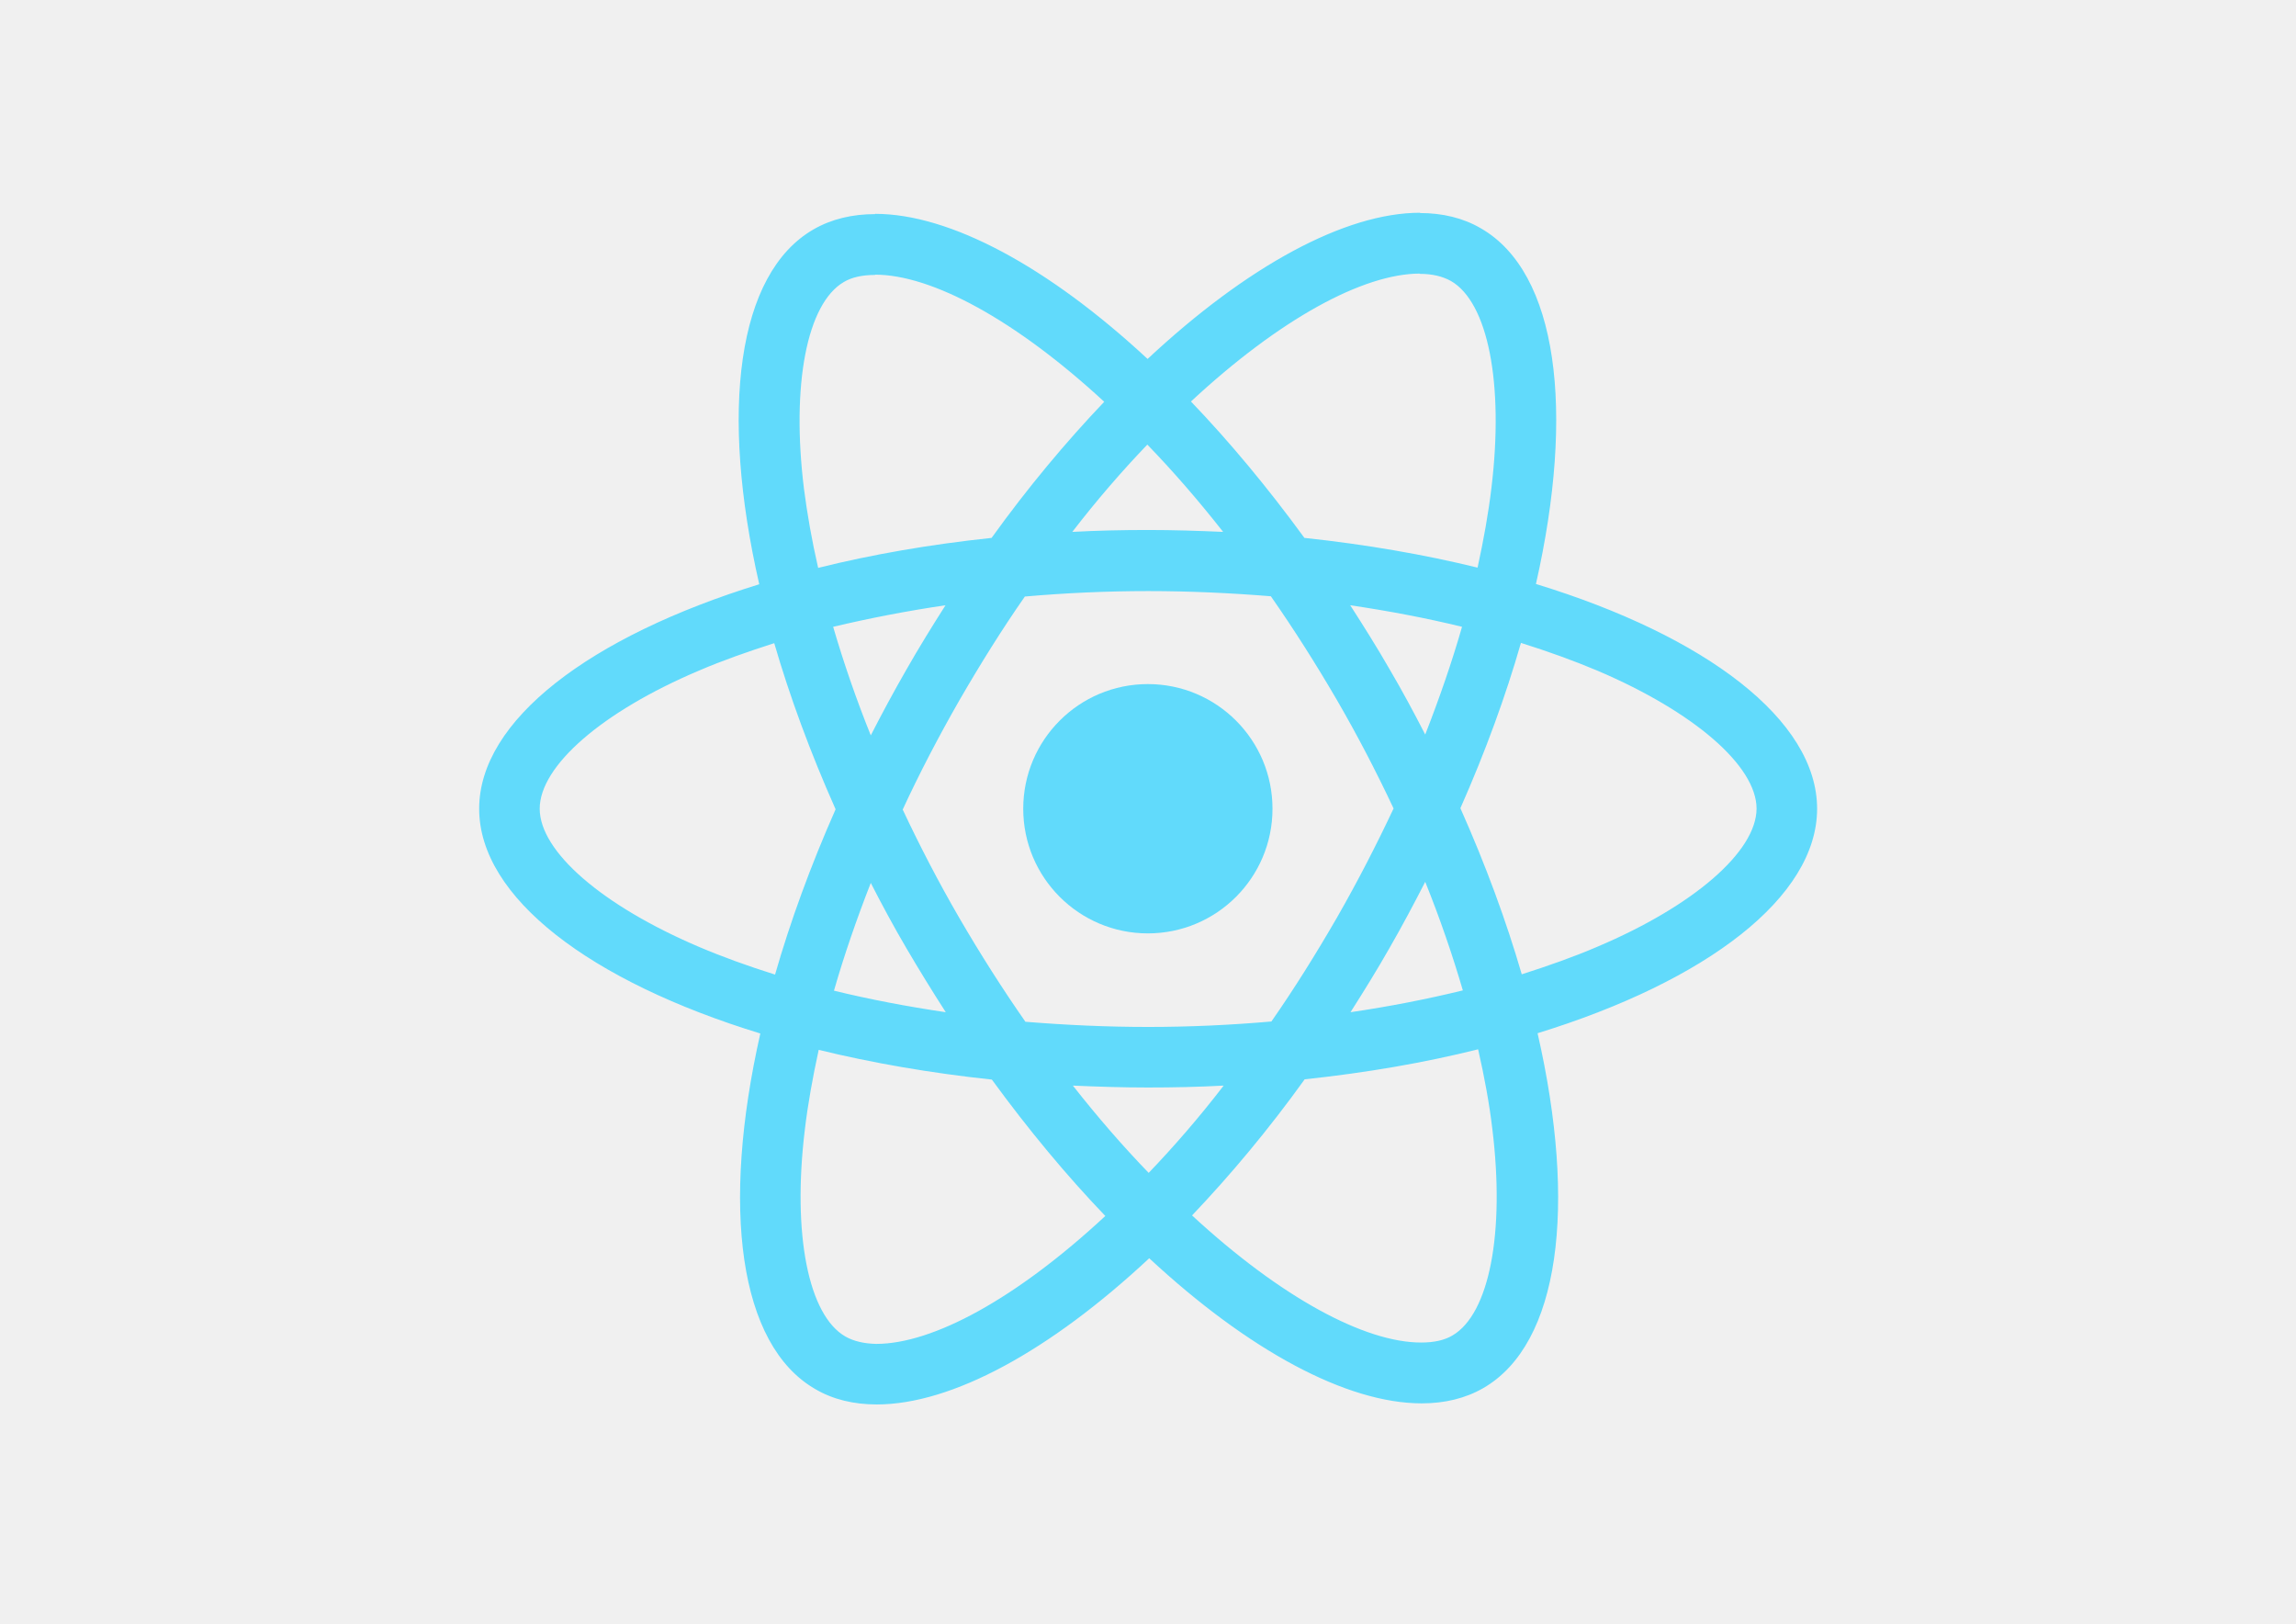
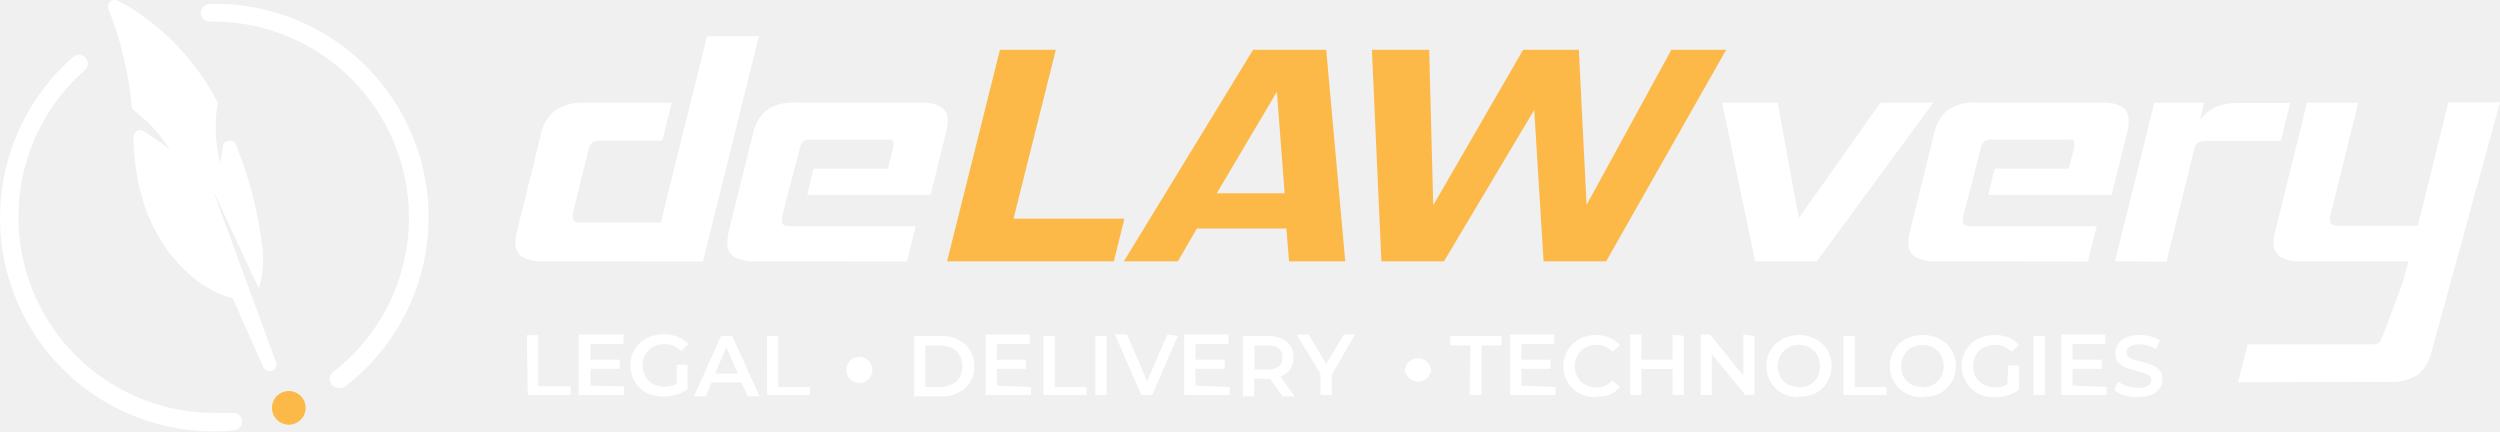
- <svg xmlns="http://www.w3.org/2000/svg" viewBox="0 0 841.9 595.3">
-   <g fill="#61DAFB">
-     <path d="M666.3 296.5c0-32.5-40.7-63.3-103.1-82.4 14.4-63.6 8-114.2-20.2-130.4-6.5-3.8-14.1-5.6-22.4-5.6v22.3c4.6 0 8.3.9 11.4 2.6 13.6 7.8 19.5 37.5 14.9 75.7-1.1 9.4-2.9 19.3-5.1 29.4-19.6-4.8-41-8.5-63.5-10.9-13.5-18.5-27.5-35.3-41.6-50 32.6-30.3 63.2-46.9 84-46.9V78c-27.5 0-63.5 19.6-99.9 53.6-36.4-33.8-72.4-53.2-99.9-53.2v22.3c20.7 0 51.4 16.5 84 46.6-14 14.7-28 31.4-41.3 49.9-22.6 2.4-44 6.1-63.6 11-2.3-10-4-19.7-5.2-29-4.7-38.2 1.1-67.9 14.6-75.8 3-1.8 6.9-2.6 11.5-2.6V78.5c-8.4 0-16 1.8-22.6 5.6-28.1 16.2-34.4 66.7-19.9 130.1-62.2 19.2-102.7 49.9-102.7 82.3 0 32.5 40.7 63.3 103.1 82.4-14.4 63.6-8 114.2 20.2 130.4 6.5 3.8 14.1 5.6 22.5 5.6 27.5 0 63.5-19.6 99.9-53.6 36.4 33.8 72.4 53.2 99.9 53.2 8.4 0 16-1.8 22.6-5.6 28.1-16.2 34.4-66.7 19.9-130.1 62-19.1 102.5-49.9 102.5-82.3zm-130.2-66.7c-3.7 12.9-8.3 26.2-13.5 39.5-4.1-8-8.4-16-13.1-24-4.6-8-9.5-15.8-14.4-23.4 14.2 2.1 27.9 4.7 41 7.9zm-45.8 106.5c-7.8 13.5-15.8 26.3-24.1 38.2-14.9 1.3-30 2-45.2 2-15.1 0-30.2-.7-45-1.9-8.3-11.9-16.4-24.6-24.2-38-7.6-13.1-14.5-26.4-20.8-39.8 6.2-13.4 13.2-26.8 20.7-39.9 7.8-13.5 15.8-26.3 24.1-38.2 14.9-1.3 30-2 45.2-2 15.1 0 30.2.7 45 1.9 8.3 11.9 16.4 24.6 24.2 38 7.6 13.1 14.5 26.4 20.8 39.8-6.3 13.4-13.2 26.8-20.7 39.9zm32.3-13c5.4 13.4 10 26.8 13.8 39.8-13.1 3.2-26.9 5.9-41.2 8 4.9-7.7 9.8-15.6 14.4-23.7 4.6-8 8.9-16.1 13-24.1zM421.2 430c-9.3-9.6-18.6-20.3-27.8-32 9 .4 18.2.7 27.5.7 9.4 0 18.7-.2 27.8-.7-9 11.7-18.3 22.4-27.5 32zm-74.4-58.9c-14.2-2.1-27.9-4.7-41-7.9 3.7-12.9 8.3-26.2 13.5-39.5 4.1 8 8.4 16 13.1 24 4.7 8 9.5 15.8 14.4 23.4zM420.7 163c9.3 9.6 18.6 20.3 27.8 32-9-.4-18.2-.7-27.5-.7-9.4 0-18.7.2-27.8.7 9-11.7 18.3-22.4 27.5-32zm-74 58.9c-4.9 7.7-9.8 15.6-14.4 23.7-4.6 8-8.9 16-13 24-5.4-13.4-10-26.8-13.8-39.8 13.1-3.1 26.9-5.8 41.2-7.9zm-90.5 125.2c-35.4-15.1-58.3-34.9-58.3-50.6 0-15.7 22.9-35.6 58.3-50.6 8.6-3.7 18-7 27.7-10.1 5.7 19.6 13.2 40 22.5 60.9-9.2 20.8-16.6 41.1-22.2 60.6-9.9-3.1-19.3-6.5-28-10.2zM310 490c-13.6-7.8-19.5-37.5-14.9-75.7 1.1-9.4 2.9-19.3 5.1-29.4 19.6 4.8 41 8.5 63.5 10.9 13.5 18.5 27.5 35.3 41.6 50-32.6 30.3-63.2 46.9-84 46.9-4.5-.1-8.3-1-11.3-2.7zm237.2-76.2c4.7 38.2-1.1 67.9-14.6 75.8-3 1.8-6.9 2.6-11.5 2.6-20.7 0-51.4-16.5-84-46.6 14-14.7 28-31.4 41.3-49.9 22.6-2.4 44-6.1 63.6-11 2.3 10.1 4.1 19.8 5.2 29.1zm38.5-66.7c-8.6 3.7-18 7-27.7 10.1-5.7-19.6-13.2-40-22.5-60.9 9.2-20.8 16.6-41.1 22.2-60.6 9.9 3.1 19.3 6.5 28.1 10.2 35.4 15.1 58.3 34.9 58.3 50.6-.1 15.7-23 35.6-58.4 50.6zM320.8 78.4z" />
-     <circle cx="420.9" cy="296.5" r="45.7" />
-     <path d="M520.5 78.1z" />
+ <svg xmlns="http://www.w3.org/2000/svg" width="514.104" height="88.716" viewBox="0 0 514.104 88.716">
+   <g id="Group_4142" data-name="Group 4142" transform="translate(-1087.611 -1475.27)">
+     <g id="Component_73_2" data-name="Component 73 2" transform="translate(1193.592 1482.719)">
+       <path id="path22" d="M124.856,367.939a8.229,8.229,0,0,1-4.567-.906,3.335,3.335,0,0,1-1.414-2.936,11.892,11.892,0,0,1,.362-2.537l4.93-19.864a7.9,7.9,0,0,1,2.972-4.821,9.57,9.57,0,0,1,5.763-1.559h18.124l-1.957,7.793H136.382a3.154,3.154,0,0,0-1.7.363,2.574,2.574,0,0,0-.761,1.45l-3.262,13.231a6.713,6.713,0,0,0,0,.834q0,.979,1.74.979h16.384l9.5-38.314h10.657l-11.491,46.325Z" transform="translate(-118.868 -321.65)" fill="#fff" />
+       <path id="path26" d="M136.915,358.069a8.626,8.626,0,0,1-4.64-.906,3.262,3.262,0,0,1-1.378-2.936,11.887,11.887,0,0,1,.363-2.537l4.93-19.864A8.591,8.591,0,0,1,138.945,327,9.424,9.424,0,0,1,145,325.445h25.845a7.25,7.25,0,0,1,4.1.942,3.226,3.226,0,0,1,1.269,2.791,10.586,10.586,0,0,1-.326,2.392L172.728,344.4H147.355l1.269-5.4h15.3l1.124-4.386a2.249,2.249,0,0,0,0-.834.725.725,0,0,0-.326-.725,2.9,2.9,0,0,0-1.232,0H148.3a2.9,2.9,0,0,0-1.74.326,2.791,2.791,0,0,0-.761,1.486L142.171,348.9v.58a1.343,1.343,0,0,0,0,.4.725.725,0,0,0,.4.761,2.826,2.826,0,0,0,1.341.217h25.736l-1.812,7.25Z" transform="translate(-87.321 -311.78)" fill="#fff" />
+       <path id="path30" d="M177.651,365.918H143.36l10.874-43.5h11.491l-8.7,34.726h22.8Z" transform="translate(-54.582 -319.629)" fill="#fcb948" />
+       <path id="path34" d="M184.853,331.047l-12.361,20.879h13.956Zm2.5,34.871-.544-6.742H168.4l-3.915,6.742H153.39l26.57-43.5H195l3.915,43.5Z" transform="translate(-28.255 -319.629)" fill="#fcb948" />
+       <path id="path38" d="M202.766,365.918l-1.921-31.137-18.559,31.137H169.417l-1.957-43.5h11.781l.834,31.971,18.487-31.971h11.454l1.595,31.9,17.435-31.9h11.273l-24.685,43.5Z" transform="translate(8.676 -319.629)" fill="#fcb948" />
+       <path id="path42" d="M194.108,358.043,187.33,325.42h11.418l4.35,23.742,16.783-23.742h10.874L206.8,358.043Z" transform="translate(60.831 -311.754)" fill="#fff" />
+       <path id="path46" d="M203.947,358.068a8.555,8.555,0,0,1-4.64-.906,3.371,3.371,0,0,1-1.414-2.936,11.928,11.928,0,0,1,.4-2.538l4.894-19.864A8.771,8.771,0,0,1,205.941,327a9.569,9.569,0,0,1,6.09-1.559h25.809a7.25,7.25,0,0,1,4.132.942,3.263,3.263,0,0,1,1.232,2.791,10.549,10.549,0,0,1-.29,2.392l-3.19,12.832H214.35l1.3-5.4h15.261l1.124-4.386a7.238,7.238,0,0,0,0-.834.761.761,0,0,0-.326-.725,3.009,3.009,0,0,0-1.269,0H215.293a2.863,2.863,0,0,0-1.74.326,2.79,2.79,0,0,0-.761,1.486L209.167,348.9a1.811,1.811,0,0,0,0,.58,1.343,1.343,0,0,0,0,.4.761.761,0,0,0,.362.761,2.972,2.972,0,0,0,1.377.218h25.736l-1.812,7.25Z" transform="translate(88.545 -311.779)" fill="#fff" />
+       <path id="path50" d="M209.62,358.043,217.7,325.42h10.258l-.906,3.625a8.663,8.663,0,0,1,3.226-2.719,10.112,10.112,0,0,1,4.277-.834h11.092l-1.957,7.793h-15.26a3.081,3.081,0,0,0-1.7.363,2.319,2.319,0,0,0-.87,1.45L220.2,358.116Z" transform="translate(119.338 -311.754)" fill="#fff" />
+       <path id="path54" d="M216.6,382.962l1.957-7.793h25.374a2.791,2.791,0,0,0,1.776-.4c.326-.254,4.64-11.926,4.857-12.65l1.051-4.023H229.867a8.3,8.3,0,0,1-4.567-.906,3.371,3.371,0,0,1-1.414-2.936,11.915,11.915,0,0,1,.4-2.537l6.488-26.244h10.548l-5.8,23.416a3.642,3.642,0,0,1,0,.435,1.488,1.488,0,0,0,0,.4c0,.689.58,1.051,1.812,1.051h16.239l6.271-25.374h10.621l-14.028,51.11a8.591,8.591,0,0,1-2.791,4.857,9.788,9.788,0,0,1-6.09,1.522Z" transform="translate(137.659 -311.807)" fill="#fff" />
+       <path id="Path_4524" data-name="Path 4524" d="M119.52,338.743h2.32v10.512h6.67v1.776H119.7Zm19.973,10.512v1.776h-9.316V338.6h9.207v1.957h-6.778v3.226h6.017v1.885h-6.017v3.444Zm10.874-4.422h2.211V349.8a7.8,7.8,0,0,1-2.247,1.16,8.226,8.226,0,0,1-2.646.4,7.249,7.249,0,0,1-3.625-.8,6.488,6.488,0,0,1-2.392-8.881,6.126,6.126,0,0,1,2.429-2.284,7.539,7.539,0,0,1,3.625-.834,8.3,8.3,0,0,1,2.827.508,5.763,5.763,0,0,1,2.175,1.522l-1.45,1.414a4.857,4.857,0,0,0-3.444-1.414,5.076,5.076,0,0,0-2.32.544,4.205,4.205,0,0,0-1.631,1.559,4.712,4.712,0,0,0,0,4.531,4.205,4.205,0,0,0,1.631,1.559,4.532,4.532,0,0,0,2.284.544,4.821,4.821,0,0,0,2.574-.616Zm13.3,3.625h-6.162l-1.232,2.864h-2.392l5.582-12.433h2.284l5.618,12.433h-2.429Zm-.761-1.812-2.356-5.437-2.32,5.437Zm6.017-7.757h2.284V349.4h6.525v1.631h-8.808Zm30.267,0h5.437a7.793,7.793,0,0,1,3.625.8,5.655,5.655,0,0,1,2.429,2.175,6.017,6.017,0,0,1,.834,3.262,6.09,6.09,0,0,1-.834,3.262,5.656,5.656,0,0,1-2.429,2.175,7.249,7.249,0,0,1-3.625.761h-5.437Zm5.328,10.512a5.4,5.4,0,0,0,2.392-.544,3.625,3.625,0,0,0,1.631-1.486,4.785,4.785,0,0,0,.544-2.247,4.422,4.422,0,0,0-.58-2.247,3.625,3.625,0,0,0-1.6-1.486,5.508,5.508,0,0,0-2.392-.544h-3.045V349.4Zm18.668,0v1.631h-9.316V338.6h9.062v1.957h-6.742v3.226h5.981v1.885h-5.981v3.444Zm2.574-10.512h2.32V349.4h6.525v1.631h-8.845Zm10.657,0h2.32v12.143h-2.32Zm16.964,0-5.256,12.143h-2.247L240.444,338.6h2.5l4.132,9.606,4.168-9.606ZM264.041,349.4v1.631h-9.352V338.6h9.1v1.957h-6.778v3.226h6.017v1.885h-6.017v3.444Zm10.874,1.921-2.574-3.625H269.08v3.625h-2.32V338.888h5.111a7.539,7.539,0,0,1,2.827.544,3.915,3.915,0,0,1,2.465,3.879,4.1,4.1,0,0,1-.652,2.429,4.351,4.351,0,0,1-1.994,1.522l2.864,4.06Zm0-8.011a2.248,2.248,0,0,0-.761-1.812,3.623,3.623,0,0,0-2.32-.652h-2.682v4.966h2.682a3.624,3.624,0,0,0,2.32-.652,2.32,2.32,0,0,0,.689-1.994Zm10.113,3.625v4.1h-2.32v-4.35l-4.894-8.083h2.465l3.625,6.053,3.625-6.053h2.284Zm28.527-6.09h-4.132v-1.957h10.548v1.957H315.84v10.186h-2.465Zm17.508,8.554v1.631h-9.352V338.6h9.1v1.957h-6.778v3.226h6.017v1.885h-6.017v3.444Zm8.265,2.1a7.031,7.031,0,0,1-3.407-.8,6.371,6.371,0,0,1,.036-11.164,7.249,7.249,0,0,1,3.407-.834,7.5,7.5,0,0,1,2.791.544,5.618,5.618,0,0,1,2.139,1.559l-1.523,1.377a4.35,4.35,0,0,0-3.3-1.45,4.786,4.786,0,0,0-2.32.58,4.022,4.022,0,0,0-1.559,1.559,4.64,4.64,0,0,0,0,4.495,3.625,3.625,0,0,0,1.559,1.559,4.785,4.785,0,0,0,2.32.58,4.277,4.277,0,0,0,3.3-1.486l1.522,1.414a5.473,5.473,0,0,1-2.175,1.559,6.6,6.6,0,0,1-2.864.363Zm18.124-12.614v12.143h-2.32V345.7h-6.416v5.328H346.4V338.6h2.32v5.183h6.416v-5.147Zm14.5,0v12.143h-1.885l-6.887-8.41v8.41H360.9V338.6h1.921l6.851,8.446V338.6Zm9.171,12.614a7.249,7.249,0,0,1-3.444-.8,6.271,6.271,0,0,1-3.262-5.582,6.162,6.162,0,0,1,3.262-5.582,7.537,7.537,0,0,1,3.444-.834,7.251,7.251,0,0,1,3.407.834,6.126,6.126,0,0,1,2.428,2.284,6.489,6.489,0,0,1,.87,3.3,6.38,6.38,0,0,1-.87,3.262,6.235,6.235,0,0,1-2.429,2.32,6.922,6.922,0,0,1-3.48.653Zm0-2.03a4.5,4.5,0,0,0,2.247-.543,4.024,4.024,0,0,0,1.559-1.559,4.93,4.93,0,0,0,0-4.495,4.023,4.023,0,0,0-1.559-1.559,4.529,4.529,0,0,0-2.247-.58,4.421,4.421,0,0,0-2.247.58,4.024,4.024,0,0,0-1.559,1.559,4.64,4.64,0,0,0,0,4.495,4.023,4.023,0,0,0,1.559,1.559,4.39,4.39,0,0,0,2.175.4Zm9.135-10.584h2.32V349.4H399.1v1.631h-8.845ZM406.5,351.5a6.924,6.924,0,0,1-3.407-.8,6.235,6.235,0,0,1-2.429-2.32,6.379,6.379,0,0,1-.87-3.262,6.6,6.6,0,0,1,.87-3.3,6.416,6.416,0,0,1,2.429-2.284,7.251,7.251,0,0,1,3.407-.834,7.538,7.538,0,0,1,3.625.834,6.308,6.308,0,0,1,2.392,2.284,6.162,6.162,0,0,1,.87,3.3,6.054,6.054,0,0,1-.87,3.262,6.381,6.381,0,0,1-2.392,2.32,7.249,7.249,0,0,1-3.7.653Zm0-2.03a4.387,4.387,0,0,0,2.247-.544,4.021,4.021,0,0,0,1.559-1.558,4.64,4.64,0,0,0,0-4.495,4.022,4.022,0,0,0-1.559-1.559,4.422,4.422,0,0,0-2.247-.58,4.53,4.53,0,0,0-2.247.58,4.024,4.024,0,0,0-1.559,1.559,4.93,4.93,0,0,0,0,4.495,4.023,4.023,0,0,0,1.559,1.559,4.5,4.5,0,0,0,2.175.4Zm17.653-4.495h2.211v4.966a7.8,7.8,0,0,1-2.247,1.16,8.226,8.226,0,0,1-2.646.4,7.249,7.249,0,0,1-3.625-.8,6.489,6.489,0,0,1-2.392-8.881,6.126,6.126,0,0,1,2.429-2.284,7.537,7.537,0,0,1,3.444-.834,8.517,8.517,0,0,1,2.864.508,5.947,5.947,0,0,1,2.139,1.523l-1.45,1.414a4.857,4.857,0,0,0-3.444-1.414,5.183,5.183,0,0,0-2.32.544,4.205,4.205,0,0,0-1.631,1.559,5,5,0,0,0,0,4.531,4.2,4.2,0,0,0,1.631,1.559,4.567,4.567,0,0,0,2.32.544,4.785,4.785,0,0,0,2.537-.616Zm5.22-6.09h2.32v12.143h-2.32ZM444.375,349.4v1.631H435.06V338.6h9.062v1.957H437.38v3.226h5.981v1.885H437.38v3.444Zm6.452,2.1a9.136,9.136,0,0,1-2.791-.4,5.837,5.837,0,0,1-2.1-1.087l.8-1.776a5.838,5.838,0,0,0,1.885.979,6.413,6.413,0,0,0,2.211.362,3.625,3.625,0,0,0,2.066-.435,1.3,1.3,0,0,0,.689-1.16,1.16,1.16,0,0,0-.4-.87,2.464,2.464,0,0,0-.942-.544l-1.631-.471-2.284-.652a4.531,4.531,0,0,1-1.522-1.087,2.828,2.828,0,0,1-.616-1.921,3.625,3.625,0,0,1,.544-1.885,4.133,4.133,0,0,1,1.7-1.341,7.251,7.251,0,0,1,2.755-.507,9.308,9.308,0,0,1,2.247.29,5.869,5.869,0,0,1,1.885.834l-.725,1.776a8.05,8.05,0,0,0-1.7-.725,8.779,8.779,0,0,0-1.7-.254,3.625,3.625,0,0,0-2.066.471,1.45,1.45,0,0,0-.652,1.232,1.16,1.16,0,0,0,.4.87,2.464,2.464,0,0,0,.942.544l1.595.435a21.03,21.03,0,0,1,2.284.652,4.169,4.169,0,0,1,1.522,1.087,2.754,2.754,0,0,1,.652,1.921,3.371,3.371,0,0,1-.58,1.849,3.88,3.88,0,0,1-1.7,1.341,6.486,6.486,0,0,1-2.827.326Z" transform="translate(-117.157 -277.266)" fill="#fff" />
+       <path id="path94" d="M137.64,342.522h0a2.682,2.682,0,0,1,5.365,0h0a2.682,2.682,0,0,1-5.365,0h0" transform="translate(-69.596 -273.905)" fill="#fff" />
+       <path id="path94-2" d="M169.33,342.322h0a2.719,2.719,0,0,1,5.4,0h0a2.719,2.719,0,0,1-5.4,0h0" transform="translate(13.584 -273.704)" fill="#fff" />
+     </g>
+     <g id="Group_4110" data-name="Group 4110" transform="translate(1087.611 1475.27)">
+       <g id="Ellipse_63-4" data-name="Ellipse 63-4" transform="translate(55.929 80.408)">
+         <circle id="Ellipse_114" data-name="Ellipse 114" cx="3.461" cy="3.461" r="3.461" fill="#fcb948" />
+       </g>
+       <path id="Path_4574" data-name="Path 4574" d="M135.462,401.621a43.916,43.916,0,0,1-28.9-76.928,1.817,1.817,0,0,1,2.553,0,1.774,1.774,0,0,1,0,2.553,40.281,40.281,0,0,0,26.522,70.568,36.586,36.586,0,0,0,3.764,0,1.8,1.8,0,1,1,.346,3.591C138.187,401.534,136.8,401.621,135.462,401.621Z" transform="translate(-91.603 -312.904)" fill="#fff" />
+       <path id="Path_4575" data-name="Path 4575" d="M129.446,400.713a1.9,1.9,0,0,1-1.428-.692,1.86,1.86,0,0,1,.3-2.553,39.892,39.892,0,0,0,15.619-31.8A40.325,40.325,0,0,0,103.7,325.386h-.736a1.774,1.774,0,0,1-1.817-1.774,1.86,1.86,0,0,1,1.774-1.86h.779a43.872,43.872,0,0,1,27.085,78.7,1.861,1.861,0,0,1-1.341.259Z" transform="translate(-59.844 -320.953)" fill="#fff" />
+       <path id="Path_4576" data-name="Path 4576" d="M97.188,321.888a1.385,1.385,0,0,0-.346,1.558,71.563,71.563,0,0,1,4.759,19.9,1.428,1.428,0,0,0,.606,1.038,29.641,29.641,0,0,1,6.4,6.663l.865,1.168-5.279-3.634a1.385,1.385,0,0,0-2.207,1.168v.216c.346,17.653,8.653,25.96,13.283,29.508a24,24,0,0,0,5.149,2.812,9.7,9.7,0,0,0,1.99.649h0L128.643,397a1.514,1.514,0,0,0,2.034.736,1.384,1.384,0,0,0,.606-.692,1.3,1.3,0,0,0,0-1L118.3,360.612c2.6,5.581,9.432,20.335,9.475,20.206a21.2,21.2,0,0,0,.519-9.778,81.858,81.858,0,0,0-5.235-19.643,1.3,1.3,0,0,0-.909-.865,1.385,1.385,0,0,0-1.774,1.125l-.562,3.548-.3-1.471a28.989,28.989,0,0,1-.3-10.3,1.255,1.255,0,0,0,0-.952,50.621,50.621,0,0,0-15.576-17.826,36.148,36.148,0,0,0-4.932-2.942A1.385,1.385,0,0,0,97.188,321.888Z" transform="translate(-74.531 -321.565)" fill="#fff" />
+     </g>
  </g>
</svg>
